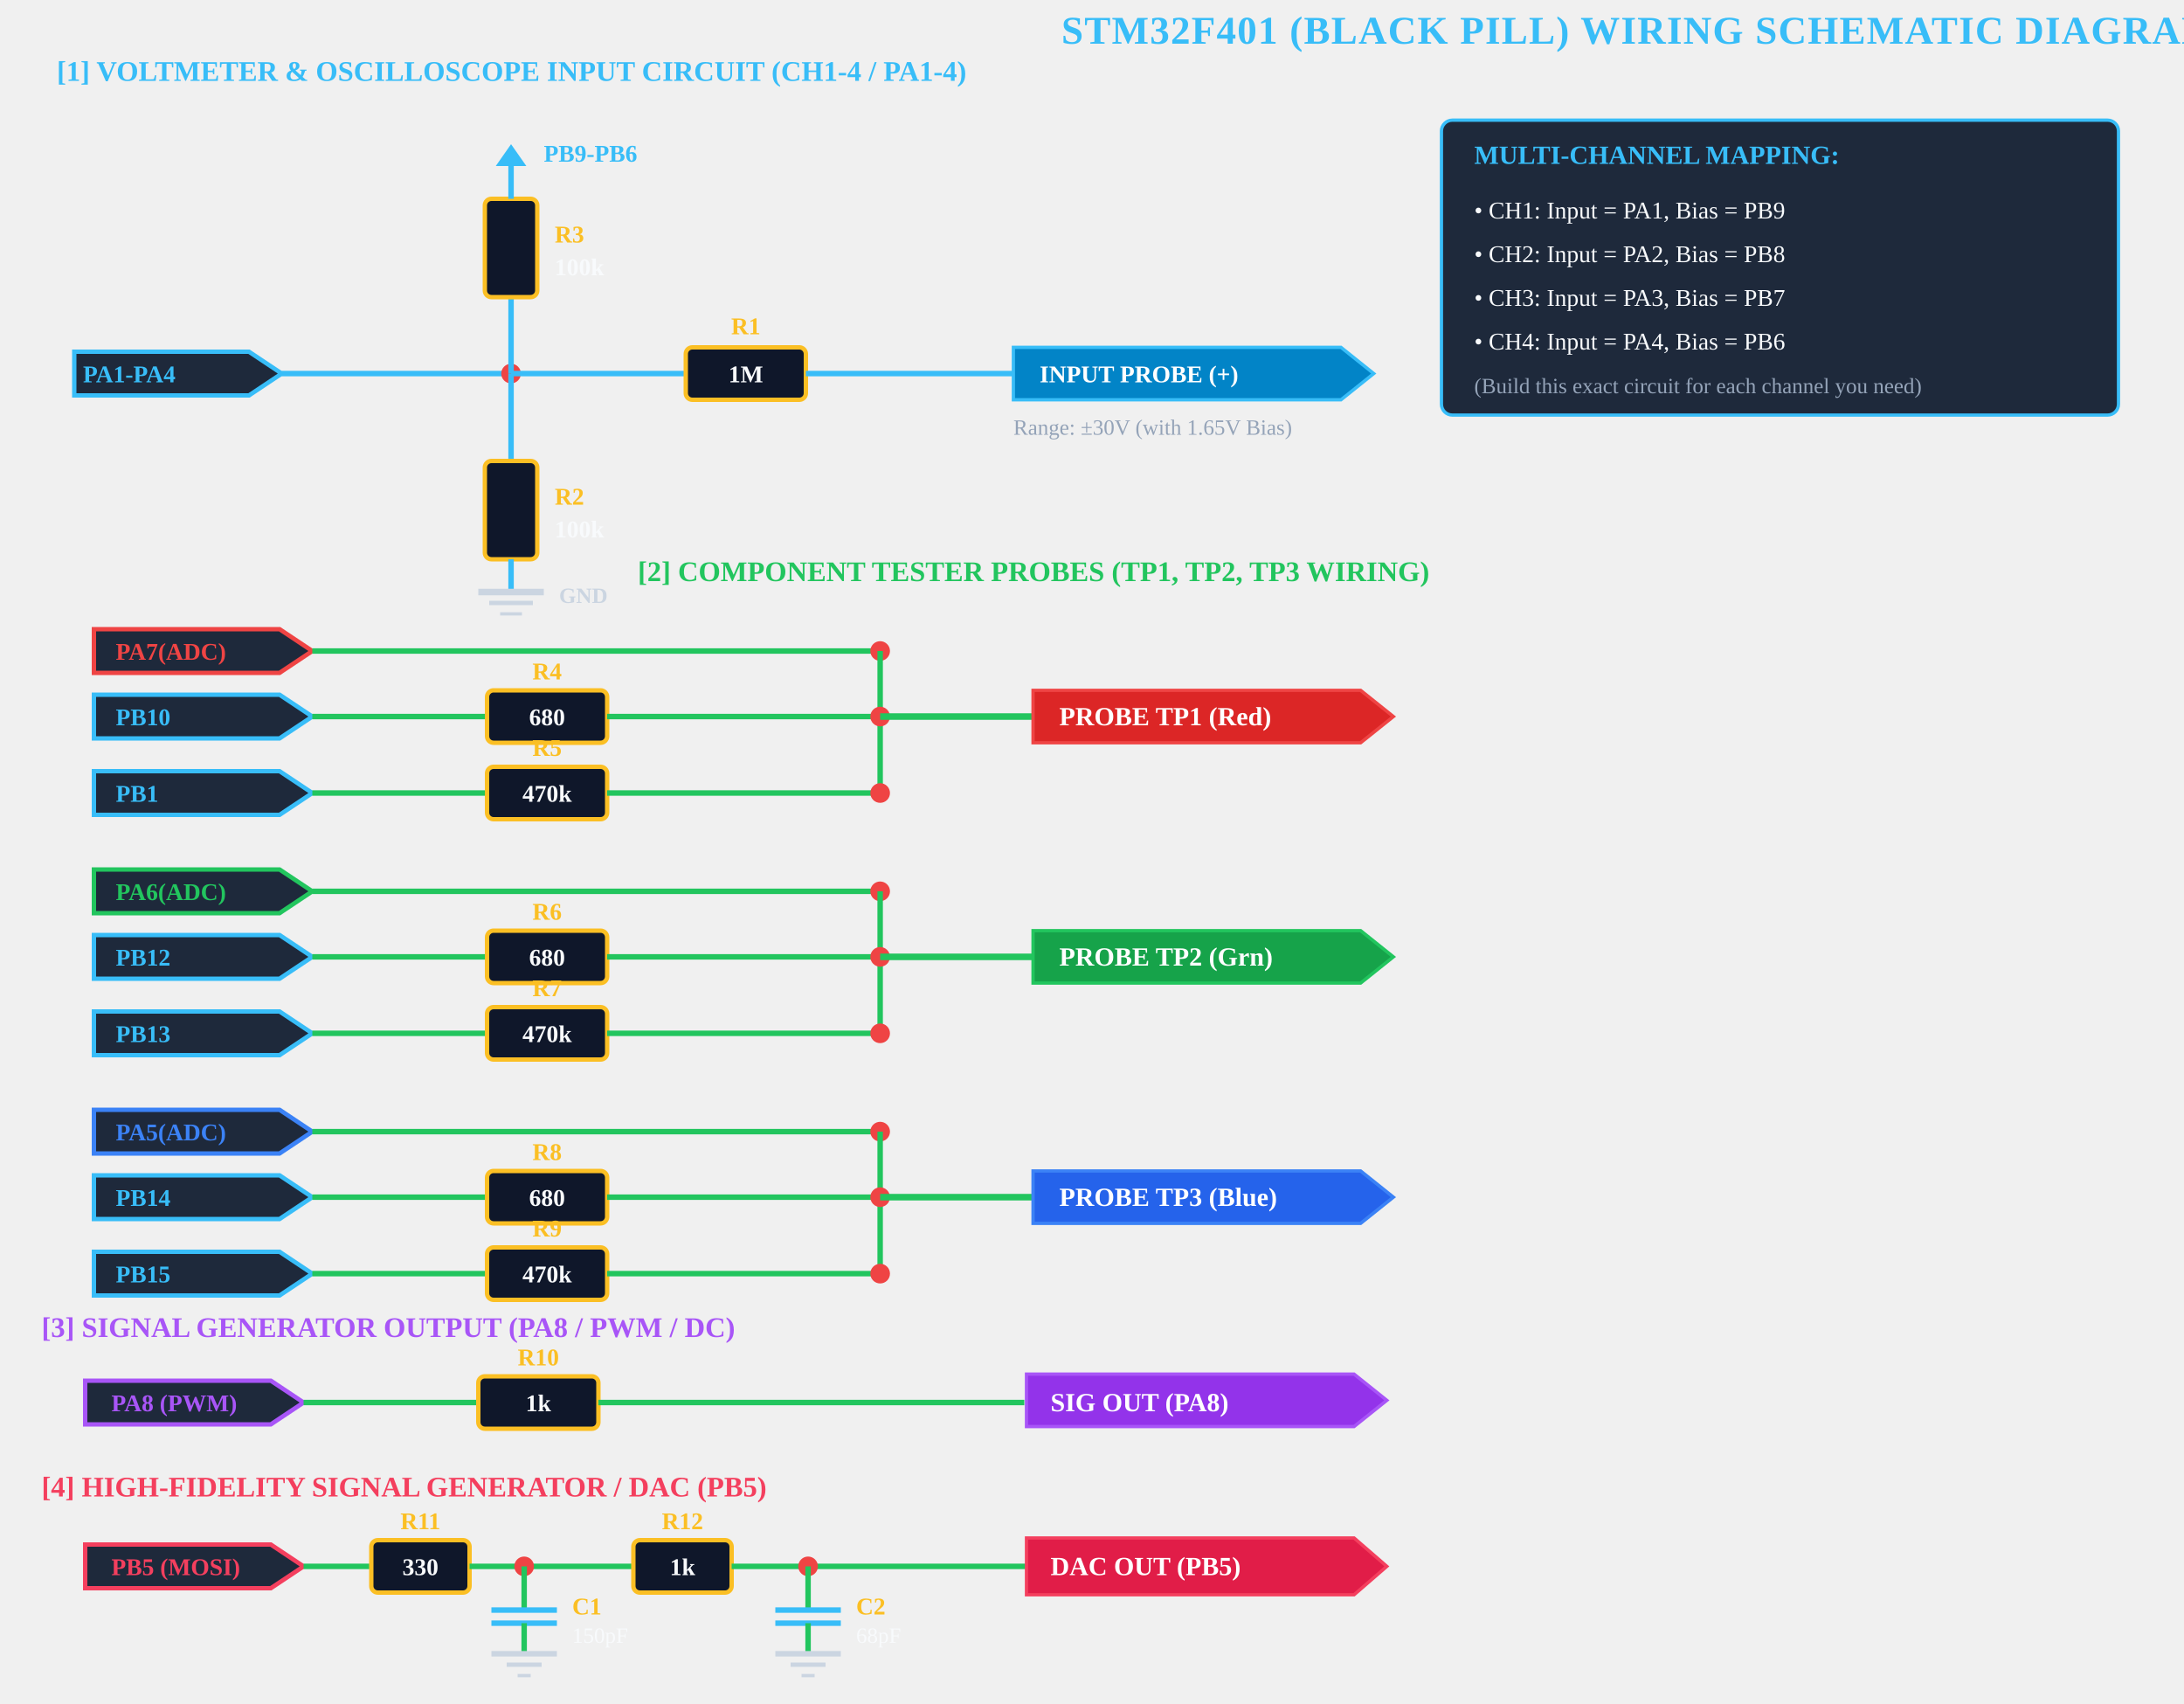
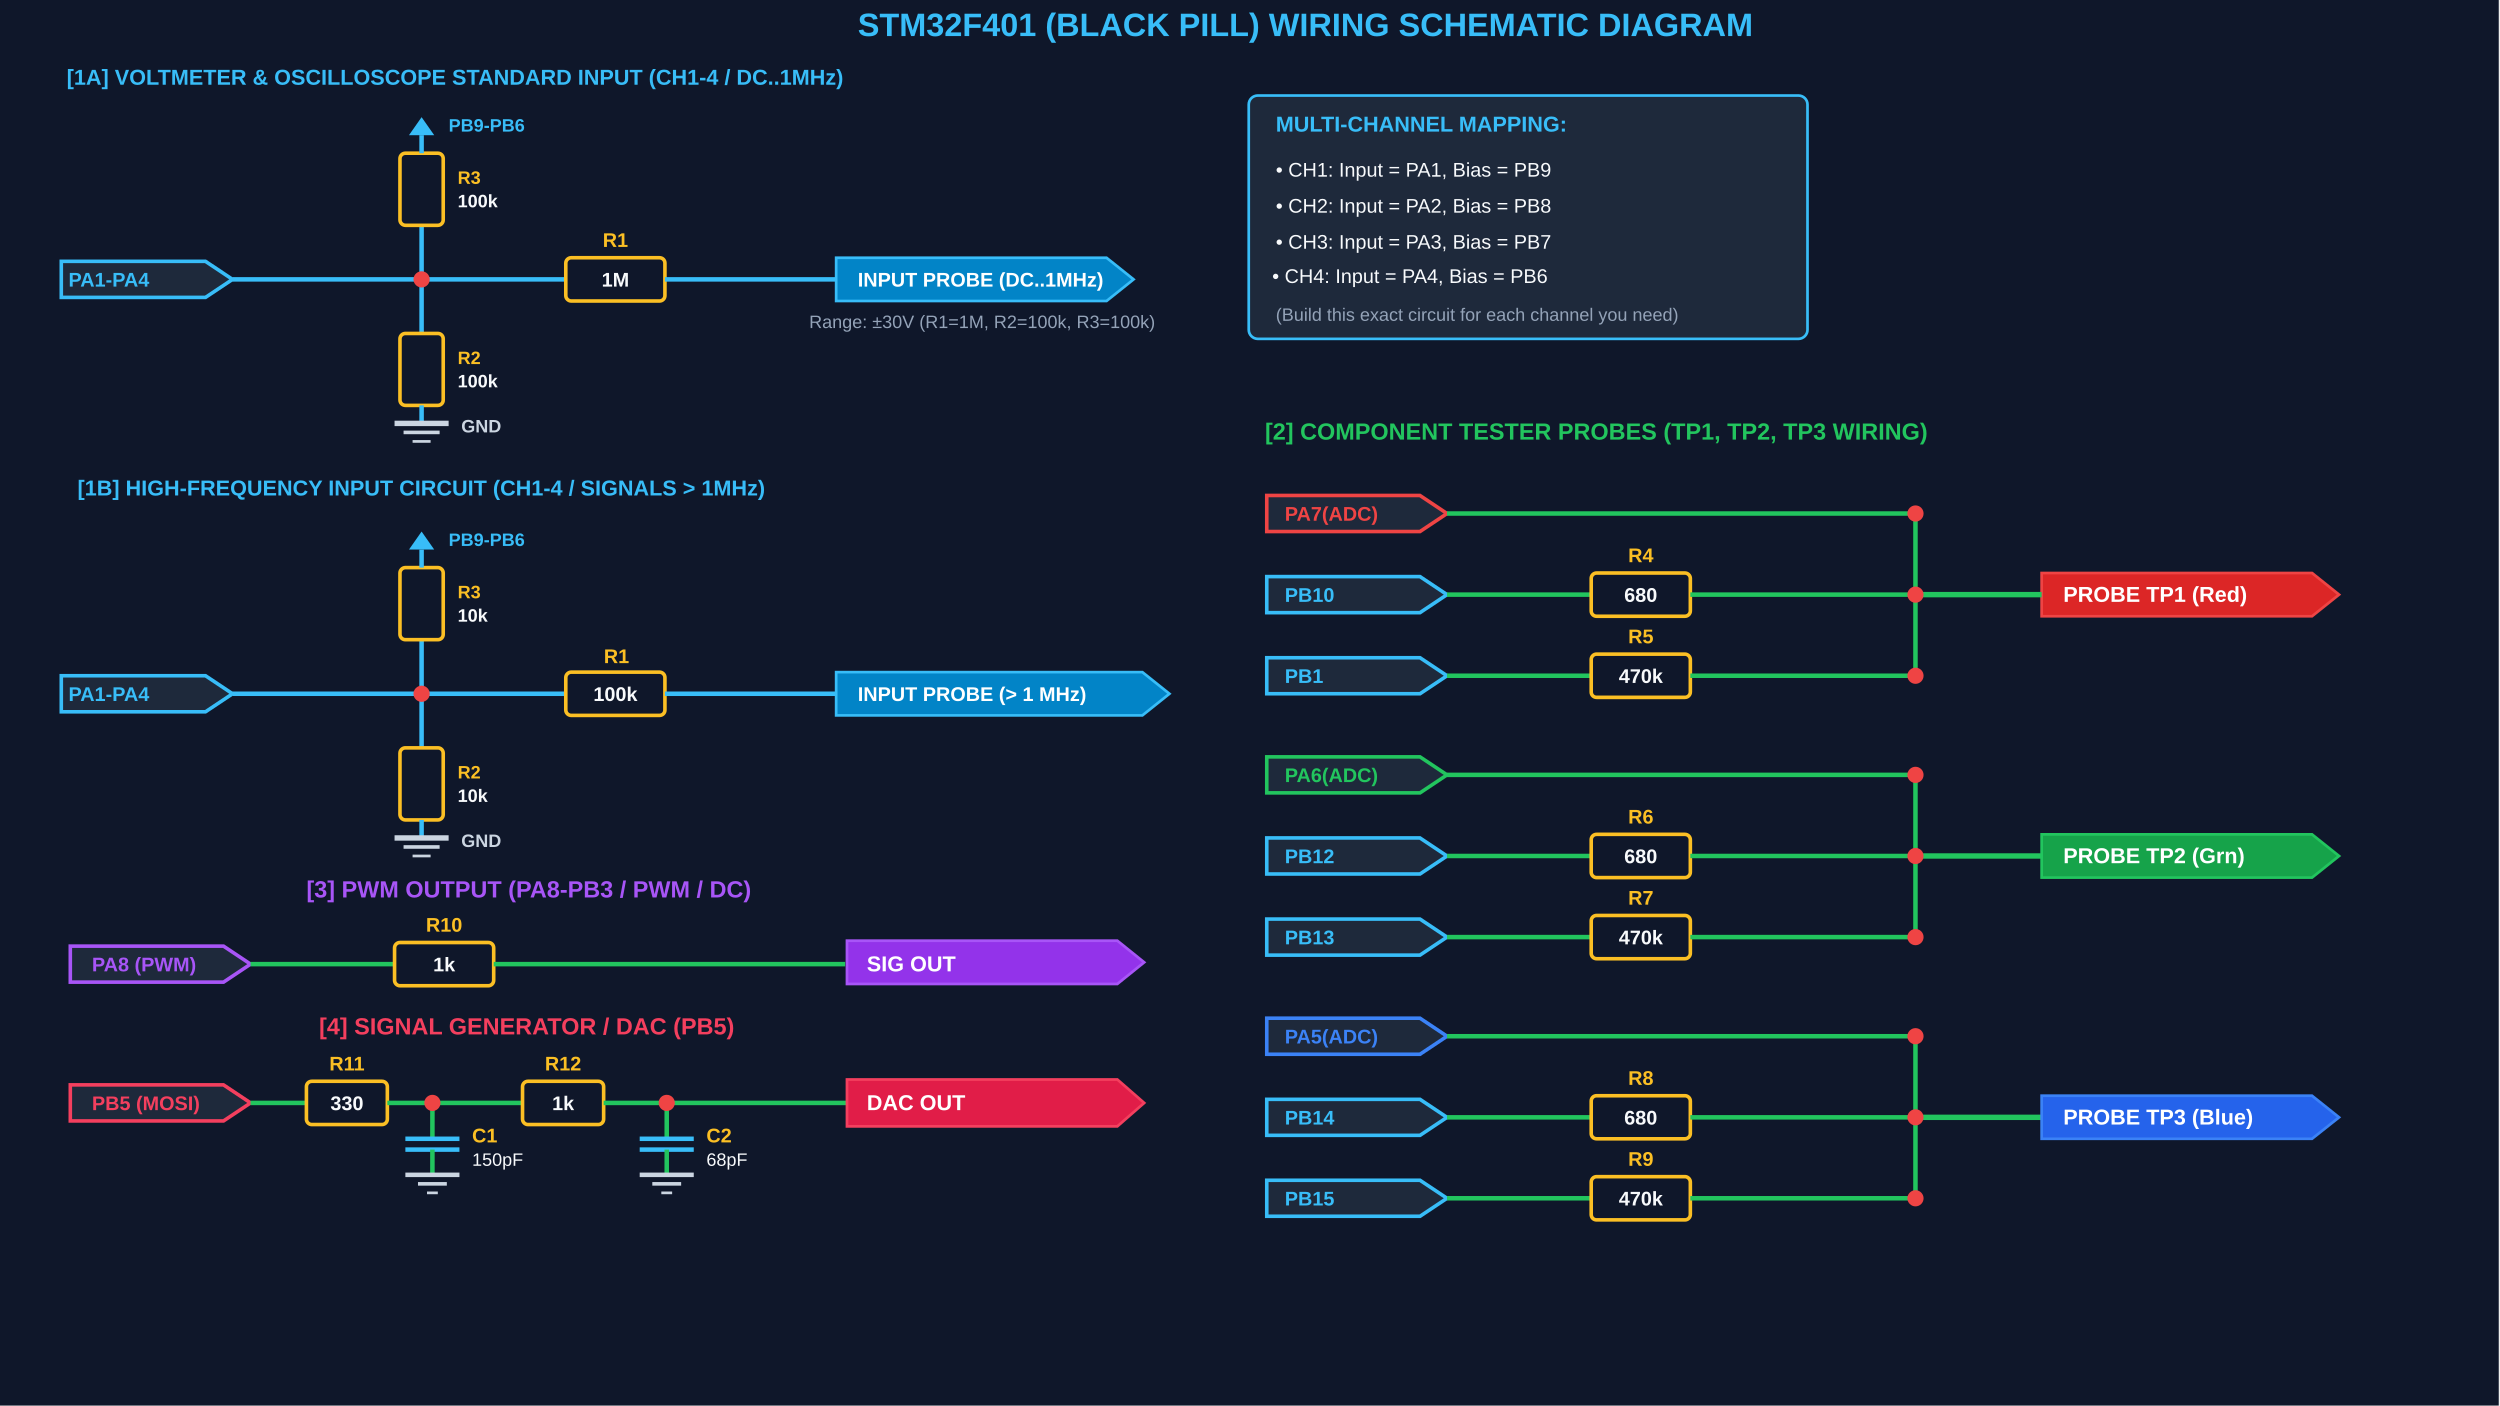
- <svg xmlns="http://www.w3.org/2000/svg" width="1000" height="780">
-   <defs>
-     <pattern id="eda-grid-dark" width="20" height="20" patternUnits="userSpaceOnUse" patternTransform="matrix(1,0,0,1,-154,33)">
-       <path d="m20,0l-20,0l0,20" fill="none" stroke="#1e293b" id="svg_1" />
-     </pattern>
-   </defs>
-   <g>
-     <text x="486" y="20" fill="#38bdf8" font-size="18" font-weight="bold" letter-spacing="0.5" id="svg_4">STM32F401 (BLACK PILL) WIRING SCHEMATIC DIAGRAM</text>
-     <g id="svg_6">
-       <text x="26" y="37" fill="#38bdf8" font-size="13" font-weight="bold" id="svg_7">[1] VOLTMETER &amp; OSCILLOSCOPE INPUT CIRCUIT (CH1-4 / PA1-4)</text>
-       <g id="svg_8">
-         <polygon points="34,161 114,161 129,171 114,181 34,181 " fill="#1e293b" stroke="#38bdf8" stroke-width="2" id="svg_9" />
-         <text x="38" y="175" fill="#38bdf8" font-size="11" font-weight="bold" id="svg_10">PA1-PA4</text>
-       </g>
-       <line x1="129" y1="171" x2="234" y2="171" stroke="#38bdf8" stroke-width="2.5" id="svg_11" />
-       <circle cx="234" cy="171" r="4.5" fill="#ef4444" id="svg_12" />
-       <line x1="234" y1="171" x2="314" y2="171" stroke="#38bdf8" stroke-width="2.5" id="svg_13" />
-       <g id="svg_14">
-         <rect x="314" y="159" width="55" height="24" fill="#0f172a" stroke="#fbbf24" stroke-width="2" rx="3" id="svg_15" />
-         <text x="341.5" y="153" fill="#fbbf24" font-size="11" font-weight="bold" text-anchor="middle" id="svg_16">R1</text>
-         <text x="341.5" y="175" fill="#f8fafc" font-size="11" font-weight="bold" text-anchor="middle" id="svg_17">1M</text>
-       </g>
-       <line x1="369" y1="171" x2="464" y2="171" stroke="#38bdf8" stroke-width="2.5" id="svg_18" />
-       <g id="svg_19">
-         <polygon points="464,159 614,159 629,171 614,183 464,183 " fill="#0284c7" stroke="#38bdf8" stroke-width="1.5" id="svg_20" />
-         <text x="476" y="175" fill="#ffffff" font-size="11" font-weight="bold" id="svg_21">INPUT PROBE (+)</text>
-       </g>
-       <text x="464" y="199" fill="#94a3b8" font-size="10" id="svg_22">Range: ±30V (with 1.65V Bias)</text>
-       <line x1="234" y1="171" x2="234" y2="211" stroke="#38bdf8" stroke-width="2.5" id="svg_23" />
-       <g id="svg_24">
-         <rect x="222" y="211" width="24" height="45" fill="#0f172a" stroke="#fbbf24" stroke-width="2" rx="3" id="svg_25" />
-         <text x="254" y="231" fill="#fbbf24" font-size="11" font-weight="bold" id="svg_26">R2</text>
-         <text x="254" y="246" fill="#f8fafc" font-size="11" font-weight="bold" id="svg_27">100k</text>
-       </g>
-       <line x1="234" y1="256" x2="234" y2="271" stroke="#38bdf8" stroke-width="2.5" id="svg_28" />
-       <line x1="219" y1="271" x2="249" y2="271" stroke="#cbd5e1" stroke-width="3" id="svg_29" />
-       <line x1="224" y1="276" x2="244" y2="276" stroke="#cbd5e1" stroke-width="2" id="svg_30" />
-       <line x1="229" y1="281" x2="239" y2="281" stroke="#cbd5e1" stroke-width="1.5" id="svg_31" />
-       <text x="256" y="276" fill="#cbd5e1" font-size="10" font-weight="bold" id="svg_32">GND</text>
-       <line x1="234" y1="171" x2="234" y2="136" stroke="#38bdf8" stroke-width="2.5" id="svg_33" />
-       <g id="svg_34">
-         <rect x="222" y="91" width="24" height="45" fill="#0f172a" stroke="#fbbf24" stroke-width="2" rx="3" id="svg_35" />
-         <text x="254" y="111" fill="#fbbf24" font-size="11" font-weight="bold" id="svg_36">R3</text>
-         <text x="254" y="126" fill="#f8fafc" font-size="11" font-weight="bold" id="svg_37">100k</text>
-       </g>
-       <line x1="234" y1="91" x2="234" y2="76" stroke="#38bdf8" stroke-width="2.5" id="svg_38" />
-       <polygon points="234,66 227,76 241,76 " fill="#38bdf8" id="svg_39" />
-       <text x="249" y="74" fill="#38bdf8" font-size="11" font-weight="bold" id="svg_40">PB9-PB6</text>
-       <g id="svg_expl">
-         <rect x="660" y="55" width="310" height="135" fill="#1e293b" stroke="#38bdf8" stroke-width="1.5" rx="5" />
-         <text x="675" y="75" fill="#38bdf8" font-size="12" font-weight="bold">MULTI-CHANNEL MAPPING:</text>
-         <text x="675" y="100" fill="#f8fafc" font-size="11">• CH1: Input = PA1, Bias = PB9</text>
-         <text x="675" y="120" fill="#f8fafc" font-size="11">• CH2: Input = PA2, Bias = PB8</text>
-         <text x="675" y="140" fill="#f8fafc" font-size="11">• CH3: Input = PA3, Bias = PB7</text>
-         <text x="675" y="160" fill="#f8fafc" font-size="11">• CH4: Input = PA4, Bias = PB6</text>
-         <text x="675" y="180" fill="#94a3b8" font-size="10">(Build this exact circuit for each channel you need)</text>
-       </g>
-     </g>
-     <g id="svg_41">
-       <text x="292" y="266" fill="#22c55e" font-size="13" font-weight="bold" id="svg_42">[2] COMPONENT TESTER PROBES (TP1, TP2, TP3 WIRING)</text>
-       <g id="svg_43">
-         <g id="svg_44">
-           <polygon points="43,288 128,288 143,298 128,308 43,308 " fill="#1e293b" stroke="#ef4444" stroke-width="2" id="svg_45" />
-           <text x="53" y="302" fill="#ef4444" font-size="11" font-weight="bold" id="svg_46">PA7(ADC)</text>
-         </g>
-         <line x1="143" y1="298" x2="403" y2="298" stroke="#22c55e" stroke-width="2.5" id="svg_47" />
-         <circle cx="403" cy="298" r="4.5" fill="#ef4444" id="svg_48" />
-         <g id="svg_49">
-           <polygon points="43,318 128,318 143,328 128,338 43,338 " fill="#1e293b" stroke="#38bdf8" stroke-width="2" id="svg_50" />
-           <text x="53" y="332" fill="#38bdf8" font-size="11" font-weight="bold" id="svg_51">PB10</text>
-         </g>
-         <line x1="143" y1="328" x2="223" y2="328" stroke="#22c55e" stroke-width="2.5" id="svg_52" />
-         <g id="svg_53">
-           <rect x="223" y="316" width="55" height="24" fill="#0f172a" stroke="#fbbf24" stroke-width="2" rx="3" id="svg_54" />
-           <text x="250.5" y="311" fill="#fbbf24" font-size="11" font-weight="bold" text-anchor="middle" id="svg_55">R4</text>
-           <text x="250.5" y="332" fill="#f8fafc" font-size="11" font-weight="bold" text-anchor="middle" id="svg_56">680</text>
-         </g>
-         <line x1="278" y1="328" x2="403" y2="328" stroke="#22c55e" stroke-width="2.5" id="svg_57" />
-         <g id="svg_58">
-           <polygon points="43,353 128,353 143,363 128,373 43,373 " fill="#1e293b" stroke="#38bdf8" stroke-width="2" id="svg_59" />
-           <text x="53" y="367" fill="#38bdf8" font-size="11" font-weight="bold" id="svg_60">PB1</text>
-         </g>
-         <line x1="143" y1="363" x2="223" y2="363" stroke="#22c55e" stroke-width="2.5" id="svg_61" />
-         <g id="svg_62">
-           <rect x="223" y="351" width="55" height="24" fill="#0f172a" stroke="#fbbf24" stroke-width="2" rx="3" id="svg_63" />
-           <text x="250.5" y="346" fill="#fbbf24" font-size="11" font-weight="bold" text-anchor="middle" id="svg_64">R5</text>
-           <text x="250.5" y="367" fill="#f8fafc" font-size="11" font-weight="bold" text-anchor="middle" id="svg_65">470k</text>
-         </g>
-         <line x1="278" y1="363" x2="403" y2="363" stroke="#22c55e" stroke-width="2.5" id="svg_66" />
-         <line x1="403" y1="298" x2="403" y2="363" stroke="#22c55e" stroke-width="2.5" id="svg_67" />
-         <circle cx="403" cy="328" r="4.5" fill="#ef4444" id="svg_68" />
-         <circle cx="403" cy="363" r="4.5" fill="#ef4444" id="svg_69" />
-         <line x1="403" y1="328" x2="473" y2="328" stroke="#22c55e" stroke-width="3" id="svg_70" />
-         <g id="svg_71">
-           <polygon points="473,316 623,316 638,328 623,340 473,340 " fill="#dc2626" stroke="#ef4444" stroke-width="1.5" id="svg_72" />
-           <text x="485" y="332" fill="#ffffff" font-size="12" font-weight="bold" id="svg_73">PROBE TP1 (Red)</text>
-         </g>
-       </g>
-       <g id="svg_74">
-         <g id="svg_75">
-           <polygon points="43,398 128,398 143,408 128,418 43,418 " fill="#1e293b" stroke="#22c55e" stroke-width="2" id="svg_76" />
-           <text x="53" y="412" fill="#22c55e" font-size="11" font-weight="bold" id="svg_77">PA6(ADC)</text>
-         </g>
-         <line x1="143" y1="408" x2="403" y2="408" stroke="#22c55e" stroke-width="2.5" id="svg_78" />
-         <circle cx="403" cy="408" r="4.5" fill="#ef4444" id="svg_79" />
-         <g id="svg_80">
-           <polygon points="43,428 128,428 143,438 128,448 43,448 " fill="#1e293b" stroke="#38bdf8" stroke-width="2" id="svg_81" />
-           <text x="53" y="442" fill="#38bdf8" font-size="11" font-weight="bold" id="svg_82">PB12</text>
-         </g>
-         <line x1="143" y1="438" x2="223" y2="438" stroke="#22c55e" stroke-width="2.5" id="svg_83" />
-         <g id="svg_84">
-           <rect x="223" y="426" width="55" height="24" fill="#0f172a" stroke="#fbbf24" stroke-width="2" rx="3" id="svg_85" />
-           <text x="250.5" y="421" fill="#fbbf24" font-size="11" font-weight="bold" text-anchor="middle" id="svg_86">R6</text>
-           <text x="250.5" y="442" fill="#f8fafc" font-size="11" font-weight="bold" text-anchor="middle" id="svg_87">680</text>
-         </g>
-         <line x1="278" y1="438" x2="403" y2="438" stroke="#22c55e" stroke-width="2.5" id="svg_88" />
-         <g id="svg_89">
-           <polygon points="43,463 128,463 143,473 128,483 43,483 " fill="#1e293b" stroke="#38bdf8" stroke-width="2" id="svg_90" />
-           <text x="53" y="477" fill="#38bdf8" font-size="11" font-weight="bold" id="svg_91">PB13</text>
-         </g>
-         <line x1="143" y1="473" x2="223" y2="473" stroke="#22c55e" stroke-width="2.5" id="svg_92" />
-         <g id="svg_93">
-           <rect x="223" y="461" width="55" height="24" fill="#0f172a" stroke="#fbbf24" stroke-width="2" rx="3" id="svg_94" />
-           <text x="250.5" y="456" fill="#fbbf24" font-size="11" font-weight="bold" text-anchor="middle" id="svg_95">R7</text>
-           <text x="250.5" y="477" fill="#f8fafc" font-size="11" font-weight="bold" text-anchor="middle" id="svg_96">470k</text>
-         </g>
-         <line x1="278" y1="473" x2="403" y2="473" stroke="#22c55e" stroke-width="2.5" id="svg_97" />
-         <line x1="403" y1="408" x2="403" y2="473" stroke="#22c55e" stroke-width="2.5" id="svg_98" />
-         <circle cx="403" cy="438" r="4.5" fill="#ef4444" id="svg_99" />
-         <circle cx="403" cy="473" r="4.5" fill="#ef4444" id="svg_100" />
-         <line x1="403" y1="438" x2="473" y2="438" stroke="#22c55e" stroke-width="3" id="svg_101" />
-         <g id="svg_102">
-           <polygon points="473,426 623,426 638,438 623,450 473,450 " fill="#16a34a" stroke="#22c55e" stroke-width="1.5" id="svg_103" />
-           <text x="485" y="442" fill="#ffffff" font-size="12" font-weight="bold" id="svg_104">PROBE TP2 (Grn)</text>
-         </g>
-       </g>
-       <g id="svg_105">
-         <g id="svg_106">
-           <polygon points="43,508 128,508 143,518 128,528 43,528 " fill="#1e293b" stroke="#3b82f6" stroke-width="2" id="svg_107" />
-           <text x="53" y="522" fill="#3b82f6" font-size="11" font-weight="bold" id="svg_108">PA5(ADC)</text>
-         </g>
-         <line x1="143" y1="518" x2="403" y2="518" stroke="#22c55e" stroke-width="2.5" id="svg_109" />
-         <circle cx="403" cy="518" r="4.5" fill="#ef4444" id="svg_110" />
-         <g id="svg_111">
-           <polygon points="43,538 128,538 143,548 128,558 43,558 " fill="#1e293b" stroke="#38bdf8" stroke-width="2" id="svg_112" />
-           <text x="53" y="552" fill="#38bdf8" font-size="11" font-weight="bold" id="svg_113">PB14</text>
-         </g>
-         <line x1="143" y1="548" x2="223" y2="548" stroke="#22c55e" stroke-width="2.5" id="svg_114" />
-         <g id="svg_115">
-           <rect x="223" y="536" width="55" height="24" fill="#0f172a" stroke="#fbbf24" stroke-width="2" rx="3" id="svg_116" />
-           <text x="250.5" y="531" fill="#fbbf24" font-size="11" font-weight="bold" text-anchor="middle" id="svg_117">R8</text>
-           <text x="250.5" y="552" fill="#f8fafc" font-size="11" font-weight="bold" text-anchor="middle" id="svg_118">680</text>
-         </g>
-         <line x1="278" y1="548" x2="403" y2="548" stroke="#22c55e" stroke-width="2.5" id="svg_119" />
-         <g id="svg_120">
-           <polygon points="43,573 128,573 143,583 128,593 43,593 " fill="#1e293b" stroke="#38bdf8" stroke-width="2" id="svg_121" />
-           <text x="53" y="587" fill="#38bdf8" font-size="11" font-weight="bold" id="svg_122">PB15</text>
-         </g>
-         <line x1="143" y1="583" x2="223" y2="583" stroke="#22c55e" stroke-width="2.5" id="svg_123" />
-         <g id="svg_124">
-           <rect x="223" y="571" width="55" height="24" fill="#0f172a" stroke="#fbbf24" stroke-width="2" rx="3" id="svg_125" />
-           <text x="250.5" y="566" fill="#fbbf24" font-size="11" font-weight="bold" text-anchor="middle" id="svg_126">R9</text>
-           <text x="250.5" y="587" fill="#f8fafc" font-size="11" font-weight="bold" text-anchor="middle" id="svg_127">470k</text>
-         </g>
-         <line x1="278" y1="583" x2="403" y2="583" stroke="#22c55e" stroke-width="2.5" id="svg_128" />
-         <line x1="403" y1="518" x2="403" y2="583" stroke="#22c55e" stroke-width="2.5" id="svg_129" />
-         <circle cx="403" cy="548" r="4.5" fill="#ef4444" id="svg_130" />
-         <circle cx="403" cy="583" r="4.5" fill="#ef4444" id="svg_131" />
-         <line x1="403" y1="548" x2="473" y2="548" stroke="#22c55e" stroke-width="3" id="svg_132" />
-         <g id="svg_133">
-           <polygon points="473,536 623,536 638,548 623,560 473,560 " fill="#2563eb" stroke="#3b82f6" stroke-width="1.5" id="svg_134" />
-           <text x="485" y="552" fill="#ffffff" font-size="12" font-weight="bold" id="svg_135">PROBE TP3 (Blue)</text>
-         </g>
-       </g>
-     </g>
-     <g id="svg_136">
-       <text x="19" y="612" fill="#a855f7" font-size="13" font-weight="bold">[3] SIGNAL GENERATOR OUTPUT (PA8 / PWM / DC)</text>
-       <g>
-         <polygon points="39,632 124,632 139,642 124,652 39,652 " fill="#1e293b" stroke="#a855f7" stroke-width="2" />
-         <text x="51" y="646" fill="#a855f7" font-size="11" font-weight="bold">PA8 (PWM)</text>
-       </g>
-       <line x1="139" y1="642" x2="219" y2="642" stroke="#22c55e" stroke-width="2.5" />
-       <g>
-         <rect x="219" y="630" width="55" height="24" fill="#0f172a" stroke="#fbbf24" stroke-width="2" rx="3" />
-         <text x="246.5" y="625" fill="#fbbf24" font-size="11" font-weight="bold" text-anchor="middle">R10</text>
-         <text x="246.5" y="646" fill="#f8fafc" font-size="11" font-weight="bold" text-anchor="middle">1k</text>
-       </g>
-       <line x1="274" y1="642" x2="469" y2="642" stroke="#22c55e" stroke-width="2.5" />
-       <g>
-         <polygon points="470,629 620,629 635,641 620,653 470,653 " fill="#9333ea" stroke="#a855f7" stroke-width="1.5" />
-         <text x="481" y="646" fill="#ffffff" font-size="12" font-weight="bold">SIG OUT (PA8)</text>
-       </g>
-     </g>
-     <g id="svg_137">
-       <text x="19" y="685" fill="#f43f5e" font-size="13" font-weight="bold">[4] HIGH-FIDELITY SIGNAL GENERATOR / DAC (PB5)</text>
-       <g>
-         <polygon points="39,707 124,707 139,717 124,727 39,727 " fill="#1e293b" stroke="#f43f5e" stroke-width="2" />
-         <text x="51" y="721" fill="#f43f5e" font-size="11" font-weight="bold">PB5 (MOSI)</text>
-       </g>
-       <line x1="139" y1="717" x2="170" y2="717" stroke="#22c55e" stroke-width="2.5" />
-       <g>
-         <rect x="170" y="705" width="45" height="24" fill="#0f172a" stroke="#fbbf24" stroke-width="2" rx="3" />
-         <text x="192.5" y="700" fill="#fbbf24" font-size="11" font-weight="bold" text-anchor="middle">R11</text>
-         <text x="192.5" y="721" fill="#f8fafc" font-size="11" font-weight="bold" text-anchor="middle">330</text>
-       </g>
-       <line x1="215" y1="717" x2="290" y2="717" stroke="#22c55e" stroke-width="2.5" />
-       <circle cx="240" cy="717" r="4.5" fill="#ef4444" />
-       <g>
-         <line x1="240" y1="717" x2="240" y2="737" stroke="#22c55e" stroke-width="2.5" />
-         <line x1="225" y1="737" x2="255" y2="737" stroke="#38bdf8" stroke-width="2.5" />
-         <line x1="225" y1="743" x2="255" y2="743" stroke="#38bdf8" stroke-width="2.5" />
-         <line x1="240" y1="743" x2="240" y2="757" stroke="#22c55e" stroke-width="2.5" />
-         <line x1="225" y1="757" x2="255" y2="757" stroke="#cbd5e1" stroke-width="2.5" />
-         <line x1="232" y1="762" x2="248" y2="762" stroke="#cbd5e1" stroke-width="2" />
-         <line x1="237" y1="767" x2="243" y2="767" stroke="#cbd5e1" stroke-width="1.5" />
-         <text x="262" y="739" fill="#fbbf24" font-size="11" font-weight="bold">C1</text>
-         <text x="262" y="752" fill="#f8fafc" font-size="10">150pF</text>
-       </g>
-       <g>
-         <rect x="290" y="705" width="45" height="24" fill="#0f172a" stroke="#fbbf24" stroke-width="2" rx="3" />
-         <text x="312.5" y="700" fill="#fbbf24" font-size="11" font-weight="bold" text-anchor="middle">R12</text>
-         <text x="312.5" y="721" fill="#f8fafc" font-size="11" font-weight="bold" text-anchor="middle">1k</text>
-       </g>
-       <line x1="335" y1="717" x2="470" y2="717" stroke="#22c55e" stroke-width="2.5" />
-       <circle cx="370" cy="717" r="4.5" fill="#ef4444" />
-       <g>
-         <line x1="370" y1="717" x2="370" y2="737" stroke="#22c55e" stroke-width="2.5" />
-         <line x1="355" y1="737" x2="385" y2="737" stroke="#38bdf8" stroke-width="2.5" />
-         <line x1="355" y1="743" x2="385" y2="743" stroke="#38bdf8" stroke-width="2.5" />
-         <line x1="370" y1="743" x2="370" y2="757" stroke="#22c55e" stroke-width="2.5" />
-         <line x1="355" y1="757" x2="385" y2="757" stroke="#cbd5e1" stroke-width="2.5" />
-         <line x1="362" y1="762" x2="378" y2="762" stroke="#cbd5e1" stroke-width="2" />
-         <line x1="367" y1="767" x2="373" y2="767" stroke="#cbd5e1" stroke-width="1.5" />
-         <text x="392" y="739" fill="#fbbf24" font-size="11" font-weight="bold">C2</text>
-         <text x="392" y="752" fill="#f8fafc" font-size="10">68pF</text>
-       </g>
-       <g>
-         <polygon points="470,704 620,704 635,717 620,730 470,730 " fill="#e11d48" stroke="#f43f5e" stroke-width="1.5" />
-         <text x="481" y="721" fill="#ffffff" font-size="12" font-weight="bold">DAC OUT (PB5)</text>
-       </g>
-     </g>
-   </g>
+ <svg xmlns="http://www.w3.org/2000/svg" version="1.2" viewBox="0 0 1387 780" width="1387" height="780">
+   <style>tspan{white-space:pre}.a{fill:#0f172a}.b{font-size: 18px;fill: #38bdf8;font-weight: 700;font-family: "LiberationSans-Bold", "Liberation Sans"}.c{font-size: 12px;fill: #38bdf8;font-weight: 700;font-family: "LiberationSans-Bold", "Liberation Sans"}.d{fill:#1e293b;stroke:#38bdf8;stroke-width:2}.e{font-size: 11px;fill: #38bdf8;font-weight: 700;font-family: "LiberationSans-Bold", "Liberation Sans"}.f{stroke:#38bdf8;stroke-width:2.5}.g{fill:#0f172a;stroke:#fbbf24;stroke-width:2}.h{font-size: 11px;fill: #fbbf24;font-weight: 700;font-family: "LiberationSans-Bold", "Liberation Sans"}.i{font-size: 11px;fill: #f8fafc;font-weight: 700;font-family: "LiberationSans-Bold", "Liberation Sans"}.j{fill:#0284c7;stroke:#38bdf8;stroke-width:1.5}.k{font-size: 11px;fill: #ffffff;font-weight: 700;font-family: "LiberationSans-Bold", "Liberation Sans"}.l{font-size: 10px;fill: #94a3b8;font-weight: 400;font-family: "LiberationSans", "Liberation Sans"}.m{font-size: 10px;fill: #fbbf24;font-weight: 700;font-family: "LiberationSans-Bold", "Liberation Sans"}.n{font-size: 10px;fill: #f8fafc;font-weight: 700;font-family: "LiberationSans-Bold", "Liberation Sans"}.o{stroke:#cbd5e1;stroke-width:3}.p{stroke:#cbd5e1;stroke-width:2}.q{stroke:#cbd5e1;stroke-width:1.5}.r{font-size: 10px;fill: #cbd5e1;font-weight: 700;font-family: "LiberationSans-Bold", "Liberation Sans"}.s{fill:#38bdf8}.t{font-size: 10px;fill: #38bdf8;font-weight: 700;font-family: "LiberationSans-Bold", "Liberation Sans"}.u{fill:#1e293b;stroke:#38bdf8;stroke-width:1.5}.v{font-size: 11px;fill: #f8fafc;font-weight: 400;font-family: "LiberationSans", "Liberation Sans"}.w{fill:#dc2626;stroke:#ef4444;stroke-width:1.5}.x{font-size: 13px;fill: #22c55e;font-weight: 700;font-family: "LiberationSans-Bold", "Liberation Sans"}.y{fill:#1e293b;stroke:#ef4444;stroke-width:2}.z{font-size: 11px;fill: #ef4444;font-weight: 700;font-family: "LiberationSans-Bold", "Liberation Sans"}.A{stroke:#22c55e;stroke-width:2.5}.B{font-size: 12px;fill: #ffffff;font-weight: 700;font-family: "LiberationSans-Bold", "Liberation Sans"}.C{fill:#1e293b;stroke:#22c55e;stroke-width:2}.D{font-size: 11px;fill: #22c55e;font-weight: 700;font-family: "LiberationSans-Bold", "Liberation Sans"}.E{fill:#ef4444}.F{stroke:#22c55e;stroke-width:3}.G{fill:#16a34a;stroke:#22c55e;stroke-width:1.5}.H{fill:#1e293b;stroke:#3b82f6;stroke-width:2}.I{font-size: 11px;fill: #3b82f6;font-weight: 700;font-family: "LiberationSans-Bold", "Liberation Sans"}.J{fill:#2563eb;stroke:#3b82f6;stroke-width:1.5}.K{font-size: 13px;fill: #a855f7;font-weight: 700;font-family: "LiberationSans-Bold", "Liberation Sans"}.L{fill:#1e293b;stroke:#a855f7;stroke-width:2}.M{font-size: 11px;fill: #a855f7;font-weight: 700;font-family: "LiberationSans-Bold", "Liberation Sans"}.N{fill:#9333ea;stroke:#a855f7;stroke-width:1.5}.O{font-size: 13px;fill: #f43f5e;font-weight: 700;font-family: "LiberationSans-Bold", "Liberation Sans"}.P{fill:#1e293b;stroke:#f43f5e;stroke-width:2}.Q{font-size: 11px;fill: #f43f5e;font-weight: 700;font-family: "LiberationSans-Bold", "Liberation Sans"}.R{stroke:#cbd5e1;stroke-width:2.5}.S{font-size: 10px;fill: #f8fafc;font-weight: 400;font-family: "LiberationSans", "Liberation Sans"}.T{fill:#e11d48;stroke:#f43f5e;stroke-width:1.5}</style>
+   <path fill-rule="evenodd" class="a" d="m0 0h1386.3v779.8h-1386.3z" />
+   <text transform="translate(475.9,20)">
+     <tspan x="0" y="0" class="b">STM32F401 (BLACK PILL) WIRING SCHEMATIC DIAGRAM
+ </tspan>
+   </text>
+   <text transform="translate(37,47)">
+     <tspan x="0" y="0" class="c">[1A] VOLTMETER &amp; OSCILLOSCOPE STANDARD INPUT (CH1-4 / DC..1MHz)
+ </tspan>
+   </text>
+   <path fill-rule="evenodd" class="d" d="m34 145h80l15 10-15 10h-80z" />
+   <text transform="translate(38,159)">
+     <tspan x="0" y="0" class="e">PA1-PA4
+ </tspan>
+   </text>
+   <path fill-rule="evenodd" class="f" d="m129 155h104.9" />
+   <path fill-rule="evenodd" class="f" d="m233.9 155h80" />
+   <path fill-rule="evenodd" class="g" d="m316.9 143h49c1.7 0 3 1.3 3 3v18c0 1.6-1.3 3-3 3h-49c-1.6 0-3-1.4-3-3v-18c0-1.7 1.4-3 3-3z" />
+   <text transform="translate(334.4,137)">
+     <tspan x="0" y="0" class="h">R1
+ </tspan>
+   </text>
+   <text transform="translate(333.8,159)">
+     <tspan x="0" y="0" class="i">1M
+ </tspan>
+   </text>
+   <path fill-rule="evenodd" class="f" d="m368.9 155h95" />
+   <path fill-rule="evenodd" class="j" d="m463.9 143h150l15 12-15 12h-150z" />
+   <text transform="translate(475.9,159)">
+     <tspan x="0" y="0" class="k">INPUT PROBE (DC..1MHz)
+ </tspan>
+   </text>
+   <text transform="translate(448.9,182)">
+     <tspan x="0" y="0" class="l">Range: ±30V (R1=1M, R2=100k, R3=100k)
+ </tspan>
+   </text>
+   <path fill-rule="evenodd" class="f" d="m233.9 155v30" />
+   <path fill-rule="evenodd" class="g" d="m224.9 185h18c1.7 0 3 1.3 3 3v33.9c0 1.7-1.3 3-3 3h-18c-1.6 0-3-1.3-3-3v-33.9c0-1.7 1.4-3 3-3z" />
+   <text transform="translate(253.9,202)">
+     <tspan x="0" y="0" class="m">R2
+ </tspan>
+   </text>
+   <text transform="translate(253.9,214.9)">
+     <tspan x="0" y="0" class="n">100k
+ </tspan>
+   </text>
+   <path fill-rule="evenodd" class="f" d="m233.9 224.9v10" />
+   <path fill-rule="evenodd" class="o" d="m218.9 234.9h30" />
+   <path fill-rule="evenodd" class="p" d="m223.9 239.9h20" />
+   <path fill-rule="evenodd" class="q" d="m228.9 244.9h10" />
+   <text transform="translate(255.9,239.9)">
+     <tspan x="0" y="0" class="r">GND
+ </tspan>
+   </text>
+   <path fill-rule="evenodd" class="f" d="m233.9 155v-30" />
+   <path fill-rule="evenodd" class="g" d="m224.9 85h18c1.7 0 3 1.3 3 3v34c0 1.6-1.3 3-3 3h-18c-1.6 0-3-1.4-3-3v-34c0-1.7 1.4-3 3-3z" />
+   <text transform="translate(253.9,102)">
+     <tspan x="0" y="0" class="m">R3
+ </tspan>
+   </text>
+   <text transform="translate(253.9,115)">
+     <tspan x="0" y="0" class="n">100k
+ </tspan>
+   </text>
+   <path fill-rule="evenodd" class="f" d="m233.9 85v-10" />
+   <path fill-rule="evenodd" class="s" d="m233.9 65l-7 10h14z" />
+   <text transform="translate(248.9,73)">
+     <tspan x="0" y="0" class="t">PB9-PB6
+ </tspan>
+   </text>
+   <path fill-rule="evenodd" class="u" d="m697.8 53h300c2.7 0 5 2.2 5 5v125c0 2.7-2.3 5-5 5h-300c-2.7 0-5-2.3-5-5v-125c0-2.8 2.3-5 5-5z" />
+   <text transform="translate(707.8,73)">
+     <tspan x="0" y="0" class="c">MULTI-CHANNEL MAPPING:
+ </tspan>
+   </text>
+   <text transform="translate(707.8,98)">
+     <tspan x="0" y="0" class="v">• CH1: Input = PA1, Bias = PB9
+ </tspan>
+   </text>
+   <text transform="translate(707.8,118)">
+     <tspan x="0" y="0" class="v">• CH2: Input = PA2, Bias = PB8
+ </tspan>
+   </text>
+   <text transform="translate(707.8,138)">
+     <tspan x="0" y="0" class="v">• CH3: Input = PA3, Bias = PB7
+ </tspan>
+   </text>
+   <text transform="translate(705.8,157)">
+     <tspan x="0" y="0" class="v">• CH4: Input = PA4, Bias = PB6
+ </tspan>
+   </text>
+   <text transform="translate(707.8,178)">
+     <tspan x="0" y="0" class="l">(Build this exact circuit for each channel you need)
+ </tspan>
+   </text>
+   <text transform="translate(43,274.9)">
+     <tspan x="0" y="0" class="c">[1B] HIGH-FREQUENCY INPUT CIRCUIT (CH1-4 / SIGNALS &gt; 1MHz)
+ </tspan>
+   </text>
+   <path fill-rule="evenodd" class="d" d="m34 374.9h80l15 10-15 10h-80z" />
+   <text transform="translate(38,388.9)">
+     <tspan x="0" y="0" class="e">PA1-PA4
+ </tspan>
+   </text>
+   <path fill-rule="evenodd" class="f" d="m129 384.9h104.9" />
+   <path fill-rule="evenodd" class="f" d="m233.9 384.9h80" />
+   <path fill-rule="evenodd" class="g" d="m316.9 372.9h49c1.7 0 3 1.4 3 3v18c0 1.7-1.3 3-3 3h-49c-1.6 0-3-1.3-3-3v-18c0-1.6 1.4-3 3-3z" />
+   <text transform="translate(335,367.9)">
+     <tspan x="0" y="0" class="h">R1
+ </tspan>
+   </text>
+   <text transform="translate(329.2,388.9)">
+     <tspan x="0" y="0" class="i">100k
+ </tspan>
+   </text>
+   <path fill-rule="evenodd" class="f" d="m368.9 384.9h95" />
+   <path fill-rule="evenodd" class="j" d="m463.9 372.9h169.9l15 12-15 12h-169.9z" />
+   <text transform="translate(475.9,388.9)">
+     <tspan x="0" y="0" class="k">INPUT PROBE (&gt; 1 MHz)
+ </tspan>
+   </text>
+   <path fill-rule="evenodd" class="f" d="m233.9 384.9v30" />
+   <path fill-rule="evenodd" class="g" d="m224.9 414.9h18c1.7 0 3 1.3 3 3v34c0 1.6-1.3 3-3 3h-18c-1.6 0-3-1.4-3-3v-34c0-1.7 1.4-3 3-3z" />
+   <text transform="translate(253.9,431.9)">
+     <tspan x="0" y="0" class="m">R2
+ </tspan>
+   </text>
+   <text transform="translate(253.9,444.9)">
+     <tspan x="0" y="0" class="n">10k
+ </tspan>
+   </text>
+   <path fill-rule="evenodd" class="f" d="m233.9 454.9v10" />
+   <path fill-rule="evenodd" class="o" d="m218.9 464.9h30" />
+   <path fill-rule="evenodd" class="p" d="m223.9 469.9h20" />
+   <path fill-rule="evenodd" class="q" d="m228.9 474.9h10" />
+   <text transform="translate(255.9,469.9)">
+     <tspan x="0" y="0" class="r">GND
+ </tspan>
+   </text>
+   <path fill-rule="evenodd" class="f" d="m233.9 384.9v-30" />
+   <path fill-rule="evenodd" class="g" d="m224.9 314.9h18c1.7 0 3 1.4 3 3v34c0 1.7-1.3 3-3 3h-18c-1.6 0-3-1.3-3-3v-34c0-1.6 1.4-3 3-3z" />
+   <path fill-rule="evenodd" class="w" d="m1132.7 317.9h150l15 12-15 12h-150z" />
+   <text transform="translate(253.9,331.9)">
+     <tspan x="0" y="0" class="m">R3
+ </tspan>
+   </text>
+   <text transform="translate(253.9,344.9)">
+     <tspan x="0" y="0" class="n">10k
+ </tspan>
+   </text>
+   <path fill-rule="evenodd" class="f" d="m233.9 314.9v-10" />
+   <path fill-rule="evenodd" class="s" d="m233.9 294.9l-7 10h14z" />
+   <text transform="translate(248.9,302.9)">
+     <tspan x="0" y="0" class="t">PB9-PB6
+ </tspan>
+   </text>
+   <text transform="translate(701.8,243.9)">
+     <tspan x="0" y="0" class="x">[2] COMPONENT TESTER PROBES (TP1, TP2, TP3 WIRING)
+ </tspan>
+   </text>
+   <path fill-rule="evenodd" class="y" d="m702.8 274.9h85l15 10-15 10h-85z" />
+   <text transform="translate(712.8,288.9)">
+     <tspan x="0" y="0" class="z">PA7(ADC)
+ </tspan>
+   </text>
+   <path fill-rule="evenodd" class="A" d="m802.8 284.9h259.9" />
+   <path fill-rule="evenodd" class="d" d="m702.8 319.9h85l15 10-15 10h-85z" />
+   <text transform="translate(712.8,333.9)">
+     <tspan x="0" y="0" class="e">PB10
+ </tspan>
+   </text>
+   <path fill-rule="evenodd" class="A" d="m802.8 329.9h80" />
+   <path fill-rule="evenodd" class="g" d="m885.8 317.9h49c1.6 0 3 1.4 3 3v18c0 1.7-1.4 3-3 3h-49c-1.7 0-3-1.3-3-3v-18c0-1.6 1.3-3 3-3z" />
+   <text transform="translate(903.3,311.9)">
+     <tspan x="0" y="0" class="h">R4
+ </tspan>
+   </text>
+   <text transform="translate(901.1,333.9)">
+     <tspan x="0" y="0" class="i">680
+ </tspan>
+   </text>
+   <path fill-rule="evenodd" class="A" d="m937.8 329.9h124.9" />
+   <path fill-rule="evenodd" class="d" d="m702.8 364.9h85l15 10-15 10h-85z" />
+   <text transform="translate(712.8,378.9)">
+     <tspan x="0" y="0" class="e">PB1
+ </tspan>
+   </text>
+   <path fill-rule="evenodd" class="A" d="m802.8 374.9h80" />
+   <path fill-rule="evenodd" class="g" d="m885.8 362.9h49c1.6 0 3 1.4 3 3v18c0 1.7-1.4 3-3 3h-49c-1.7 0-3-1.3-3-3v-18c0-1.6 1.3-3 3-3z" />
+   <text transform="translate(903.3,356.9)">
+     <tspan x="0" y="0" class="h">R5
+ </tspan>
+   </text>
+   <text transform="translate(898.1,378.9)">
+     <tspan x="0" y="0" class="i">470k
+ </tspan>
+   </text>
+   <path fill-rule="evenodd" class="A" d="m937.8 374.9h124.9" />
+   <path fill-rule="evenodd" class="A" d="m1062.7 284.9v90" />
+   <text transform="translate(1144.7,333.9)">
+     <tspan x="0" y="0" class="B">PROBE TP1 (Red)
+ </tspan>
+   </text>
+   <path fill-rule="evenodd" class="C" d="m702.8 419.9h85l15 10-15 10h-85z" />
+   <text transform="translate(712.8,433.9)">
+     <tspan x="0" y="0" class="D">PA6(ADC)
+ </tspan>
+   </text>
+   <path fill-rule="evenodd" class="A" d="m802.8 429.9h259.9" />
+   <path fill-rule="evenodd" class="d" d="m702.8 464.9h85l15 10-15 10h-85z" />
+   <text transform="translate(712.8,478.9)">
+     <tspan x="0" y="0" class="e">PB12
+ </tspan>
+   </text>
+   <path fill-rule="evenodd" class="A" d="m802.8 474.9h80" />
+   <path fill-rule="evenodd" class="g" d="m885.8 462.9h49c1.6 0 3 1.3 3 3v18c0 1.6-1.4 3-3 3h-49c-1.7 0-3-1.4-3-3v-18c0-1.7 1.3-3 3-3z" />
+   <text transform="translate(903.3,456.9)">
+     <tspan x="0" y="0" class="h">R6
+ </tspan>
+   </text>
+   <text transform="translate(901.1,478.9)">
+     <tspan x="0" y="0" class="i">680
+ </tspan>
+   </text>
+   <path fill-rule="evenodd" class="A" d="m937.8 474.9h124.9" />
+   <path fill-rule="evenodd" class="d" d="m702.8 509.9h85l15 10-15 10h-85z" />
+   <text transform="translate(712.8,523.9)">
+     <tspan x="0" y="0" class="e">PB13
+ </tspan>
+   </text>
+   <path fill-rule="evenodd" class="A" d="m802.8 519.9h80" />
+   <path fill-rule="evenodd" class="g" d="m885.8 507.9h49c1.6 0 3 1.3 3 3v18c0 1.6-1.4 3-3 3h-49c-1.7 0-3-1.4-3-3v-18c0-1.7 1.3-3 3-3z" />
+   <text transform="translate(903.3,501.9)">
+     <tspan x="0" y="0" class="h">R7
+ </tspan>
+   </text>
+   <text transform="translate(898.1,523.9)">
+     <tspan x="0" y="0" class="i">470k
+ </tspan>
+   </text>
+   <path fill-rule="evenodd" class="A" d="m937.8 519.9h124.9" />
+   <path fill-rule="evenodd" class="A" d="m1062.7 429.9v90" />
+   <path fill-rule="evenodd" class="E" d="m1062.7 524.4c-2.4 0-4.5-2-4.5-4.5 0-2.5 2.1-4.5 4.5-4.5 2.5 0 4.5 2 4.5 4.5 0 2.5-2 4.5-4.5 4.5z" />
+   <path fill-rule="evenodd" class="F" d="m1062.7 474.9h70" />
+   <path fill-rule="evenodd" class="G" d="m1132.7 462.9h150l15 12-15 12h-150z" />
+   <text transform="translate(1144.7,478.9)">
+     <tspan x="0" y="0" class="B">PROBE TP2 (Grn)
+ </tspan>
+   </text>
+   <path fill-rule="evenodd" class="H" d="m702.8 564.9h85l15 10-15 10h-85z" />
+   <text transform="translate(712.8,578.9)">
+     <tspan x="0" y="0" class="I">PA5(ADC)
+ </tspan>
+   </text>
+   <path fill-rule="evenodd" class="F" d="m1062.7 329.9h70" />
+   <path fill-rule="evenodd" class="A" d="m802.8 574.9h259.9" />
+   <path fill-rule="evenodd" class="d" d="m702.8 609.9h85l15 10-15 10h-85z" />
+   <text transform="translate(712.8,623.9)">
+     <tspan x="0" y="0" class="e">PB14
+ </tspan>
+   </text>
+   <path fill-rule="evenodd" class="A" d="m802.8 619.9h80" />
+   <path fill-rule="evenodd" class="g" d="m885.8 607.9h49c1.6 0 3 1.3 3 3v18c0 1.6-1.4 2.9-3 2.9h-49c-1.7 0-3-1.3-3-2.9v-18c0-1.7 1.3-3 3-3z" />
+   <text transform="translate(903.3,601.9)">
+     <tspan x="0" y="0" class="h">R8
+ </tspan>
+   </text>
+   <text transform="translate(901.1,623.9)">
+     <tspan x="0" y="0" class="i">680
+ </tspan>
+   </text>
+   <path fill-rule="evenodd" class="A" d="m937.8 619.9h124.9" />
+   <path fill-rule="evenodd" class="d" d="m702.8 654.8h85l15 10-15 10h-85z" />
+   <text transform="translate(712.8,668.8)">
+     <tspan x="0" y="0" class="e">PB15
+ </tspan>
+   </text>
+   <path fill-rule="evenodd" class="A" d="m802.8 664.8h80" />
+   <path fill-rule="evenodd" class="g" d="m885.8 652.8h49c1.6 0 3 1.4 3 3v18c0 1.7-1.4 3-3 3h-49c-1.7 0-3-1.3-3-3v-18c0-1.6 1.3-3 3-3z" />
+   <text transform="translate(903.3,646.8)">
+     <tspan x="0" y="0" class="h">R9
+ </tspan>
+   </text>
+   <text transform="translate(898.1,668.8)">
+     <tspan x="0" y="0" class="i">470k
+ </tspan>
+   </text>
+   <path fill-rule="evenodd" class="A" d="m937.8 664.8h124.9" />
+   <path fill-rule="evenodd" class="A" d="m1062.7 574.9v89.9" />
+   <path fill-rule="evenodd" class="E" d="m233.9 159.5c-2.4 0-4.5-2-4.5-4.5 0-2.5 2.1-4.5 4.5-4.5 2.5 0 4.5 2 4.5 4.5 0 2.5-2 4.5-4.5 4.5z" />
+   <path fill-rule="evenodd" class="E" d="m1062.7 669.3c-2.4 0-4.5-2-4.5-4.5 0-2.4 2.1-4.5 4.5-4.5 2.5 0 4.5 2.1 4.5 4.5 0 2.5-2 4.5-4.5 4.5z" />
+   <path fill-rule="evenodd" class="F" d="m1062.7 619.9h70" />
+   <path fill-rule="evenodd" class="J" d="m1132.7 607.9h150l15 12-15 11.9h-150z" />
+   <text transform="translate(1144.7,623.9)">
+     <tspan x="0" y="0" class="B">PROBE TP3 (Blue)
+ </tspan>
+   </text>
+   <text transform="translate(170,497.9)">
+     <tspan x="0" y="0" class="K">[3] PWM OUTPUT (PA8-PB3 / PWM / DC)
+ </tspan>
+   </text>
+   <path fill-rule="evenodd" class="L" d="m39 524.9h85l15 10-15 10h-85z" />
+   <text transform="translate(51,538.9)">
+     <tspan x="0" y="0" class="M">PA8 (PWM)
+ </tspan>
+   </text>
+   <path fill-rule="evenodd" class="A" d="m139 534.9h79.9" />
+   <path fill-rule="evenodd" class="g" d="m221.9 522.9h49c1.7 0 3 1.3 3 3v18c0 1.6-1.3 3-3 3h-49c-1.6 0-3-1.4-3-3v-18c0-1.7 1.4-3 3-3z" />
+   <text transform="translate(236.3,516.9)">
+     <tspan x="0" y="0" class="h">R10
+ </tspan>
+   </text>
+   <text transform="translate(240.3,538.9)">
+     <tspan x="0" y="0" class="i">1k
+ </tspan>
+   </text>
+   <path fill-rule="evenodd" class="A" d="m273.9 534.9h195" />
+   <path fill-rule="evenodd" class="N" d="m469.9 521.9h150l14.9 12-14.9 12h-150z" />
+   <text transform="translate(480.9,538.9)">
+     <tspan x="0" y="0" class="B">SIG OUT
+ </tspan>
+   </text>
+   <text transform="translate(177,573.9)">
+     <tspan x="0" y="0" class="O">[4] SIGNAL GENERATOR / DAC (PB5)
+ </tspan>
+   </text>
+   <path fill-rule="evenodd" class="P" d="m39 601.9h85l15 10-15 10h-85z" />
+   <text transform="translate(51,615.9)">
+     <tspan x="0" y="0" class="Q">PB5 (MOSI)
+ </tspan>
+   </text>
+   <path fill-rule="evenodd" class="A" d="m139 611.9h31" />
+   <path fill-rule="evenodd" class="g" d="m173 599.9h38.9c1.7 0 3 1.3 3 3v18c0 1.6-1.3 3-3 3h-38.9c-1.7 0-3-1.4-3-3v-18c0-1.7 1.3-3 3-3z" />
+   <text transform="translate(182.7,593.9)">
+     <tspan x="0" y="0" class="h">R11
+ </tspan>
+   </text>
+   <text transform="translate(183.3,615.9)">
+     <tspan x="0" y="0" class="i">330
+ </tspan>
+   </text>
+   <path fill-rule="evenodd" class="A" d="m214.9 611.9h75" />
+   <path fill-rule="evenodd" class="A" d="m239.9 611.9v19.9" />
+   <path fill-rule="evenodd" class="f" d="m224.9 631.8h30" />
+   <path fill-rule="evenodd" class="f" d="m224.9 637.8h30" />
+   <path fill-rule="evenodd" class="A" d="m239.9 637.8v14" />
+   <path fill-rule="evenodd" class="R" d="m224.9 651.8h30" />
+   <path fill-rule="evenodd" class="p" d="m231.9 656.8h16" />
+   <path fill-rule="evenodd" class="q" d="m236.9 661.8h6" />
+   <text transform="translate(261.9,633.8)">
+     <tspan x="0" y="0" class="h">C1
+ </tspan>
+   </text>
+   <text transform="translate(261.9,646.8)">
+     <tspan x="0" y="0" class="S">150pF
+ </tspan>
+   </text>
+   <path fill-rule="evenodd" class="g" d="m292.9 599.9h39c1.7 0 3 1.3 3 3v18c0 1.6-1.3 3-3 3h-39c-1.6 0-3-1.4-3-3v-18c0-1.7 1.4-3 3-3z" />
+   <text transform="translate(302.3,593.9)">
+     <tspan x="0" y="0" class="h">R12
+ </tspan>
+   </text>
+   <text transform="translate(306.3,615.9)">
+     <tspan x="0" y="0" class="i">1k
+ </tspan>
+   </text>
+   <path fill-rule="evenodd" class="A" d="m334.9 611.9h135" />
+   <path fill-rule="evenodd" class="A" d="m369.9 611.9v19.9" />
+   <path fill-rule="evenodd" class="f" d="m354.9 631.8h30" />
+   <path fill-rule="evenodd" class="f" d="m354.9 637.8h30" />
+   <path fill-rule="evenodd" class="A" d="m369.9 637.8v14" />
+   <path fill-rule="evenodd" class="R" d="m354.9 651.8h30" />
+   <path fill-rule="evenodd" class="p" d="m361.9 656.8h16" />
+   <path fill-rule="evenodd" class="q" d="m366.9 661.8h6" />
+   <text transform="translate(391.9,633.8)">
+     <tspan x="0" y="0" class="h">C2
+ </tspan>
+   </text>
+   <path fill-rule="evenodd" class="E" d="m233.9 389.4c-2.4 0-4.5-2-4.5-4.5 0-2.5 2.1-4.5 4.5-4.5 2.5 0 4.5 2 4.5 4.5 0 2.5-2 4.5-4.5 4.5z" />
+   <text transform="translate(391.9,646.8)">
+     <tspan x="0" y="0" class="S">68pF
+ </tspan>
+   </text>
+   <path fill-rule="evenodd" class="T" d="m469.9 598.9h150l14.9 13-14.9 13h-150z" />
+   <text transform="translate(480.9,615.9)">
+     <tspan x="0" y="0" class="B">DAC OUT
+ </tspan>
+   </text>
+   <path fill-rule="evenodd" class="E" d="m239.9 616.4c-2.4 0-4.5-2.1-4.5-4.5 0-2.5 2.1-4.5 4.5-4.5 2.5 0 4.5 2 4.5 4.5 0 2.4-2 4.5-4.5 4.5z" />
+   <path fill-rule="evenodd" class="E" d="m369.9 616.4c-2.5 0-4.5-2.1-4.5-4.5 0-2.5 2-4.5 4.5-4.5 2.5 0 4.5 2 4.5 4.5 0 2.4-2 4.5-4.5 4.5z" />
+   <path fill-rule="evenodd" class="E" d="m1062.7 289.4c-2.4 0-4.5-2-4.5-4.5 0-2.5 2.1-4.5 4.5-4.5 2.5 0 4.5 2 4.5 4.5 0 2.5-2 4.5-4.5 4.5z" />
+   <path fill-rule="evenodd" class="E" d="m1062.7 379.4c-2.4 0-4.5-2-4.5-4.5 0-2.5 2.1-4.5 4.5-4.5 2.5 0 4.5 2 4.5 4.5 0 2.5-2 4.5-4.5 4.5z" />
+   <path fill-rule="evenodd" class="E" d="m1062.7 334.4c-2.4 0-4.5-2-4.5-4.5 0-2.5 2.1-4.5 4.5-4.5 2.5 0 4.5 2 4.5 4.5 0 2.5-2 4.5-4.5 4.5z" />
+   <path fill-rule="evenodd" class="E" d="m1062.7 434.4c-2.4 0-4.5-2-4.5-4.5 0-2.5 2.1-4.5 4.5-4.5 2.5 0 4.5 2 4.5 4.5 0 2.5-2 4.5-4.5 4.5z" />
+   <path fill-rule="evenodd" class="E" d="m1062.7 479.4c-2.4 0-4.5-2-4.5-4.5 0-2.5 2.1-4.5 4.5-4.5 2.5 0 4.5 2 4.5 4.5 0 2.5-2 4.5-4.5 4.5z" />
+   <path fill-rule="evenodd" class="E" d="m1062.7 624.4c-2.4 0-4.5-2.1-4.5-4.5 0-2.5 2.1-4.5 4.5-4.5 2.5 0 4.5 2 4.5 4.5 0 2.4-2 4.5-4.5 4.5z" />
+   <path fill-rule="evenodd" class="E" d="m1062.7 579.4c-2.4 0-4.5-2-4.5-4.5 0-2.5 2.1-4.5 4.5-4.5 2.5 0 4.5 2 4.5 4.5 0 2.5-2 4.5-4.5 4.5z" />
</svg>
